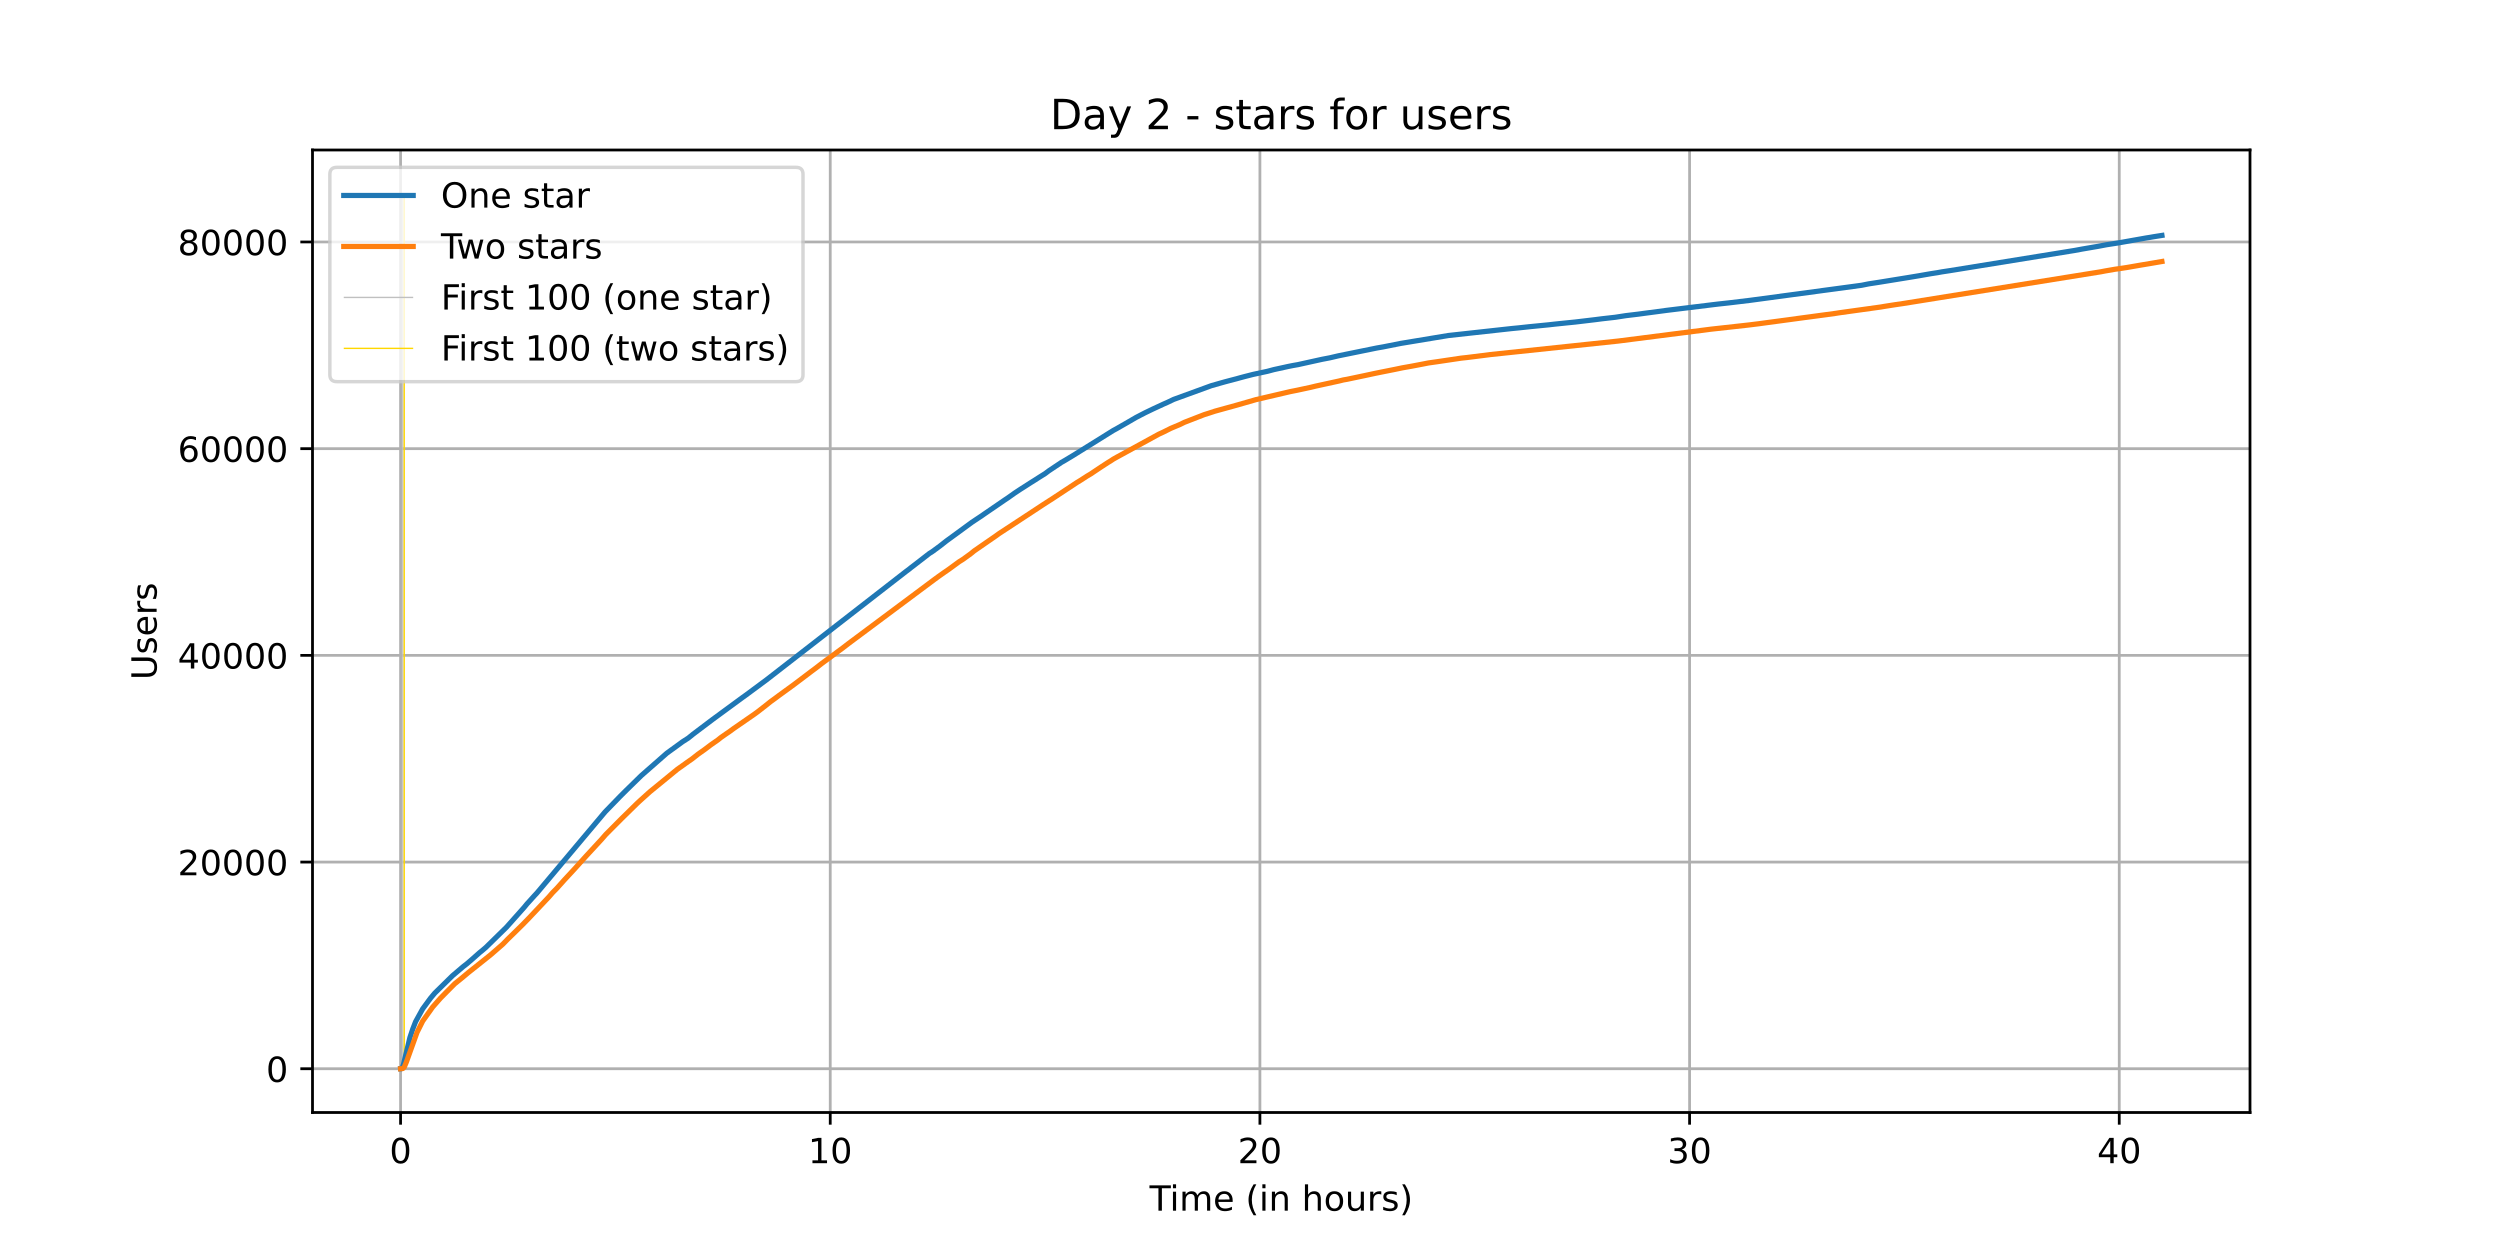
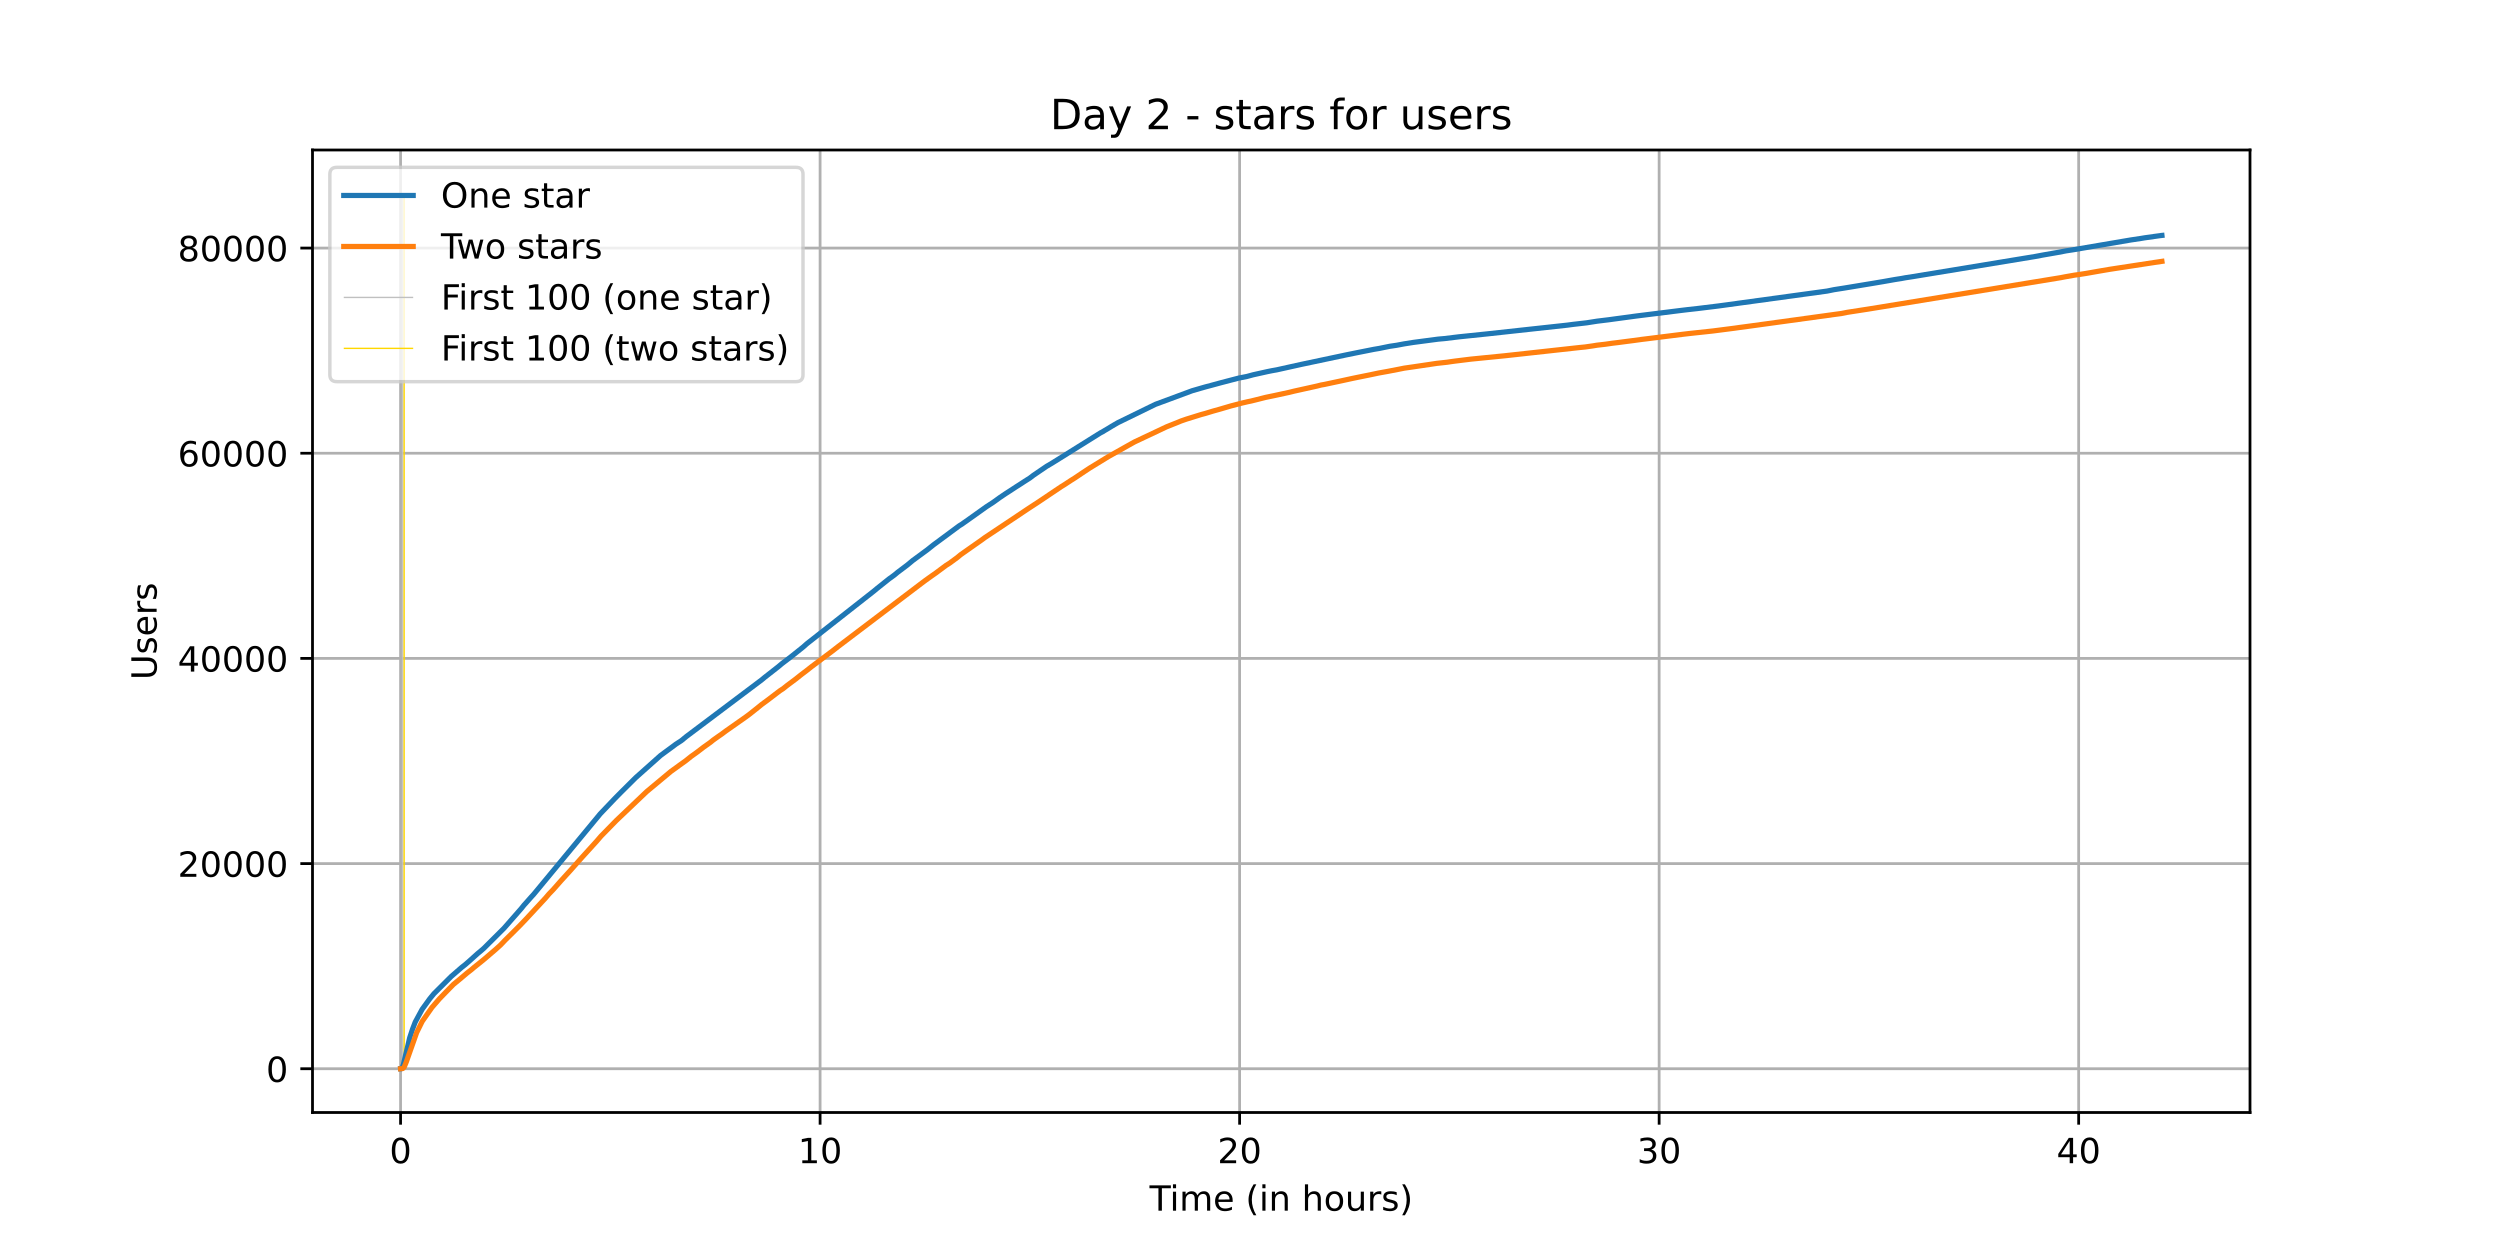
<svg xmlns="http://www.w3.org/2000/svg" xmlns:xlink="http://www.w3.org/1999/xlink" height="360pt" version="1.1" viewBox="0 0 720 360" width="720pt">
  <defs>
    <style type="text/css">*{stroke-linecap:butt;stroke-linejoin:round;}</style>
  </defs>
  <g id="figure_1">
    <g id="patch_1">
      <path d="M 0 360  L 720 360  L 720 0  L 0 0  z " style="fill:#ffffff;" />
    </g>
    <g id="axes_1">
      <g id="patch_2">
        <path d="M 90 320.4  L 648 320.4  L 648 43.2  L 90 43.2  z " style="fill:#ffffff;" />
      </g>
      <g id="matplotlib.axis_1">
        <g id="xtick_1">
          <g id="line2d_1">
-             <path clip-path="url(#p81da4ad971)" d="M 115.364 320.4  L 115.364 43.2  " style="fill:none;stroke:#b0b0b0;stroke-linecap:square;stroke-width:0.8;" />
+             <path clip-path="url(#p51078e835f)" d="M 115.364 320.4  L 115.364 43.2  " style="fill:none;stroke:#b0b0b0;stroke-linecap:square;stroke-width:0.8;" />
          </g>
          <g id="line2d_2">
            <defs>
-               <path d="M 0 0  L 0 3.5  " id="m46b91f521e" style="stroke:#000000;stroke-width:0.8;" />
-             </defs>
-             <g>
-               <use style="stroke:#000000;stroke-width:0.8;" x="115.364" xlink:href="#m46b91f521e" y="320.4" />
+               <path d="M 0 0  L 0 3.5  " id="m91acca3c40" style="stroke:#000000;stroke-width:0.8;" />
+             </defs>
+             <g>
+               <use style="stroke:#000000;stroke-width:0.8;" x="115.364" xlink:href="#m91acca3c40" y="320.4" />
            </g>
          </g>
          <g id="text_1">
            <g transform="translate(112.1824 334.9984)scale(0.1 -0.1)">
              <defs>
                <path d="M 31.781 66.406  Q 24.172 66.406 20.328 58.906  Q 16.5 51.422 16.5 36.375  Q 16.5 21.391 20.328 13.891  Q 24.172 6.391 31.781 6.391  Q 39.453 6.391 43.281 13.891  Q 47.125 21.391 47.125 36.375  Q 47.125 51.422 43.281 58.906  Q 39.453 66.406 31.781 66.406  z M 31.781 74.219  Q 44.047 74.219 50.516 64.516  Q 56.984 54.828 56.984 36.375  Q 56.984 17.969 50.516 8.266  Q 44.047 -1.422 31.781 -1.422  Q 19.531 -1.422 13.062 8.266  Q 6.594 17.969 6.594 36.375  Q 6.594 54.828 13.062 64.516  Q 19.531 74.219 31.781 74.219  z " id="DejaVuSans-48" />
              </defs>
              <use xlink:href="#DejaVuSans-48" />
            </g>
          </g>
        </g>
        <g id="xtick_2">
          <g id="line2d_3">
-             <path clip-path="url(#p81da4ad971)" d="M 239.109 320.4  L 239.109 43.2  " style="fill:none;stroke:#b0b0b0;stroke-linecap:square;stroke-width:0.8;" />
+             <path clip-path="url(#p51078e835f)" d="M 236.186 320.4  L 236.186 43.2  " style="fill:none;stroke:#b0b0b0;stroke-linecap:square;stroke-width:0.8;" />
          </g>
          <g id="line2d_4">
            <g>
-               <use style="stroke:#000000;stroke-width:0.8;" x="239.109" xlink:href="#m46b91f521e" y="320.4" />
+               <use style="stroke:#000000;stroke-width:0.8;" x="236.186" xlink:href="#m91acca3c40" y="320.4" />
            </g>
          </g>
          <g id="text_2">
-             <g transform="translate(232.7463 334.9984)scale(0.1 -0.1)">
+             <g transform="translate(229.8235 334.9984)scale(0.1 -0.1)">
              <defs>
                <path d="M 12.406 8.297  L 28.516 8.297  L 28.516 63.922  L 10.984 60.406  L 10.984 69.391  L 28.422 72.906  L 38.281 72.906  L 38.281 8.297  L 54.391 8.297  L 54.391 0  L 12.406 0  z " id="DejaVuSans-49" />
              </defs>
              <use xlink:href="#DejaVuSans-49" />
              <use x="63.623" xlink:href="#DejaVuSans-48" />
            </g>
          </g>
        </g>
        <g id="xtick_3">
          <g id="line2d_5">
-             <path clip-path="url(#p81da4ad971)" d="M 362.854 320.4  L 362.854 43.2  " style="fill:none;stroke:#b0b0b0;stroke-linecap:square;stroke-width:0.8;" />
+             <path clip-path="url(#p51078e835f)" d="M 357.008 320.4  L 357.008 43.2  " style="fill:none;stroke:#b0b0b0;stroke-linecap:square;stroke-width:0.8;" />
          </g>
          <g id="line2d_6">
            <g>
-               <use style="stroke:#000000;stroke-width:0.8;" x="362.854" xlink:href="#m46b91f521e" y="320.4" />
+               <use style="stroke:#000000;stroke-width:0.8;" x="357.008" xlink:href="#m91acca3c40" y="320.4" />
            </g>
          </g>
          <g id="text_3">
-             <g transform="translate(356.4915 334.9984)scale(0.1 -0.1)">
+             <g transform="translate(350.6459 334.9984)scale(0.1 -0.1)">
              <defs>
                <path d="M 19.188 8.297  L 53.609 8.297  L 53.609 0  L 7.328 0  L 7.328 8.297  Q 12.938 14.109 22.625 23.891  Q 32.328 33.688 34.812 36.531  Q 39.547 41.844 41.422 45.531  Q 43.312 49.219 43.312 52.781  Q 43.312 58.594 39.234 62.25  Q 35.156 65.922 28.609 65.922  Q 23.969 65.922 18.812 64.312  Q 13.672 62.703 7.812 59.422  L 7.812 69.391  Q 13.766 71.781 18.938 73  Q 24.125 74.219 28.422 74.219  Q 39.75 74.219 46.484 68.547  Q 53.219 62.891 53.219 53.422  Q 53.219 48.922 51.531 44.891  Q 49.859 40.875 45.406 35.406  Q 44.188 33.984 37.641 27.219  Q 31.109 20.453 19.188 8.297  z " id="DejaVuSans-50" />
              </defs>
              <use xlink:href="#DejaVuSans-50" />
              <use x="63.623" xlink:href="#DejaVuSans-48" />
            </g>
          </g>
        </g>
        <g id="xtick_4">
          <g id="line2d_7">
-             <path clip-path="url(#p81da4ad971)" d="M 486.599 320.4  L 486.599 43.2  " style="fill:none;stroke:#b0b0b0;stroke-linecap:square;stroke-width:0.8;" />
+             <path clip-path="url(#p51078e835f)" d="M 477.831 320.4  L 477.831 43.2  " style="fill:none;stroke:#b0b0b0;stroke-linecap:square;stroke-width:0.8;" />
          </g>
          <g id="line2d_8">
            <g>
-               <use style="stroke:#000000;stroke-width:0.8;" x="486.599" xlink:href="#m46b91f521e" y="320.4" />
+               <use style="stroke:#000000;stroke-width:0.8;" x="477.831" xlink:href="#m91acca3c40" y="320.4" />
            </g>
          </g>
          <g id="text_4">
-             <g transform="translate(480.2367 334.9984)scale(0.1 -0.1)">
+             <g transform="translate(471.4683 334.9984)scale(0.1 -0.1)">
              <defs>
                <path d="M 40.578 39.312  Q 47.656 37.797 51.625 33  Q 55.609 28.219 55.609 21.188  Q 55.609 10.406 48.188 4.484  Q 40.766 -1.422 27.094 -1.422  Q 22.516 -1.422 17.656 -0.516  Q 12.797 0.391 7.625 2.203  L 7.625 11.719  Q 11.719 9.328 16.594 8.109  Q 21.484 6.891 26.812 6.891  Q 36.078 6.891 40.938 10.547  Q 45.797 14.203 45.797 21.188  Q 45.797 27.641 41.281 31.266  Q 36.766 34.906 28.719 34.906  L 20.219 34.906  L 20.219 43.016  L 29.109 43.016  Q 36.375 43.016 40.234 45.922  Q 44.094 48.828 44.094 54.297  Q 44.094 59.906 40.109 62.906  Q 36.141 65.922 28.719 65.922  Q 24.656 65.922 20.016 65.031  Q 15.375 64.156 9.812 62.312  L 9.812 71.094  Q 15.438 72.656 20.344 73.438  Q 25.25 74.219 29.594 74.219  Q 40.828 74.219 47.359 69.109  Q 53.906 64.016 53.906 55.328  Q 53.906 49.266 50.438 45.094  Q 46.969 40.922 40.578 39.312  z " id="DejaVuSans-51" />
              </defs>
              <use xlink:href="#DejaVuSans-51" />
              <use x="63.623" xlink:href="#DejaVuSans-48" />
            </g>
          </g>
        </g>
        <g id="xtick_5">
          <g id="line2d_9">
-             <path clip-path="url(#p81da4ad971)" d="M 610.344 320.4  L 610.344 43.2  " style="fill:none;stroke:#b0b0b0;stroke-linecap:square;stroke-width:0.8;" />
+             <path clip-path="url(#p51078e835f)" d="M 598.653 320.4  L 598.653 43.2  " style="fill:none;stroke:#b0b0b0;stroke-linecap:square;stroke-width:0.8;" />
          </g>
          <g id="line2d_10">
            <g>
-               <use style="stroke:#000000;stroke-width:0.8;" x="610.344" xlink:href="#m46b91f521e" y="320.4" />
+               <use style="stroke:#000000;stroke-width:0.8;" x="598.653" xlink:href="#m91acca3c40" y="320.4" />
            </g>
          </g>
          <g id="text_5">
-             <g transform="translate(603.9818 334.9984)scale(0.1 -0.1)">
+             <g transform="translate(592.2906 334.9984)scale(0.1 -0.1)">
              <defs>
                <path d="M 37.797 64.312  L 12.891 25.391  L 37.797 25.391  z M 35.203 72.906  L 47.609 72.906  L 47.609 25.391  L 58.016 25.391  L 58.016 17.188  L 47.609 17.188  L 47.609 0  L 37.797 0  L 37.797 17.188  L 4.891 17.188  L 4.891 26.703  z " id="DejaVuSans-52" />
              </defs>
              <use xlink:href="#DejaVuSans-52" />
              <use x="63.623" xlink:href="#DejaVuSans-48" />
            </g>
          </g>
        </g>
        <g id="text_6">
          <g transform="translate(331.0719 348.6766)scale(0.1 -0.1)">
            <defs>
              <path d="M -0.297 72.906  L 61.375 72.906  L 61.375 64.594  L 35.5 64.594  L 35.5 0  L 25.594 0  L 25.594 64.594  L -0.297 64.594  z " id="DejaVuSans-84" />
              <path d="M 9.422 54.688  L 18.406 54.688  L 18.406 0  L 9.422 0  z M 9.422 75.984  L 18.406 75.984  L 18.406 64.594  L 9.422 64.594  z " id="DejaVuSans-105" />
              <path d="M 52 44.188  Q 55.375 50.25 60.062 53.125  Q 64.75 56 71.094 56  Q 79.641 56 84.281 50.016  Q 88.922 44.047 88.922 33.016  L 88.922 0  L 79.891 0  L 79.891 32.719  Q 79.891 40.578 77.094 44.375  Q 74.312 48.188 68.609 48.188  Q 61.625 48.188 57.562 43.547  Q 53.516 38.922 53.516 30.906  L 53.516 0  L 44.484 0  L 44.484 32.719  Q 44.484 40.625 41.703 44.406  Q 38.922 48.188 33.109 48.188  Q 26.219 48.188 22.156 43.531  Q 18.109 38.875 18.109 30.906  L 18.109 0  L 9.078 0  L 9.078 54.688  L 18.109 54.688  L 18.109 46.188  Q 21.188 51.219 25.484 53.609  Q 29.781 56 35.688 56  Q 41.656 56 45.828 52.969  Q 50 49.953 52 44.188  z " id="DejaVuSans-109" />
              <path d="M 56.203 29.594  L 56.203 25.203  L 14.891 25.203  Q 15.484 15.922 20.484 11.062  Q 25.484 6.203 34.422 6.203  Q 39.594 6.203 44.453 7.469  Q 49.312 8.734 54.109 11.281  L 54.109 2.781  Q 49.266 0.734 44.188 -0.344  Q 39.109 -1.422 33.891 -1.422  Q 20.797 -1.422 13.156 6.188  Q 5.516 13.812 5.516 26.812  Q 5.516 40.234 12.766 48.109  Q 20.016 56 32.328 56  Q 43.359 56 49.781 48.891  Q 56.203 41.797 56.203 29.594  z M 47.219 32.234  Q 47.125 39.594 43.094 43.984  Q 39.062 48.391 32.422 48.391  Q 24.906 48.391 20.391 44.141  Q 15.875 39.891 15.188 32.172  z " id="DejaVuSans-101" />
              <path id="DejaVuSans-32" />
              <path d="M 31 75.875  Q 24.469 64.656 21.281 53.656  Q 18.109 42.672 18.109 31.391  Q 18.109 20.125 21.312 9.062  Q 24.516 -2 31 -13.188  L 23.188 -13.188  Q 15.875 -1.703 12.234 9.375  Q 8.594 20.453 8.594 31.391  Q 8.594 42.281 12.203 53.312  Q 15.828 64.359 23.188 75.875  z " id="DejaVuSans-40" />
              <path d="M 54.891 33.016  L 54.891 0  L 45.906 0  L 45.906 32.719  Q 45.906 40.484 42.875 44.328  Q 39.844 48.188 33.797 48.188  Q 26.516 48.188 22.312 43.547  Q 18.109 38.922 18.109 30.906  L 18.109 0  L 9.078 0  L 9.078 54.688  L 18.109 54.688  L 18.109 46.188  Q 21.344 51.125 25.703 53.562  Q 30.078 56 35.797 56  Q 45.219 56 50.047 50.172  Q 54.891 44.344 54.891 33.016  z " id="DejaVuSans-110" />
              <path d="M 54.891 33.016  L 54.891 0  L 45.906 0  L 45.906 32.719  Q 45.906 40.484 42.875 44.328  Q 39.844 48.188 33.797 48.188  Q 26.516 48.188 22.312 43.547  Q 18.109 38.922 18.109 30.906  L 18.109 0  L 9.078 0  L 9.078 75.984  L 18.109 75.984  L 18.109 46.188  Q 21.344 51.125 25.703 53.562  Q 30.078 56 35.797 56  Q 45.219 56 50.047 50.172  Q 54.891 44.344 54.891 33.016  z " id="DejaVuSans-104" />
              <path d="M 30.609 48.391  Q 23.391 48.391 19.188 42.75  Q 14.984 37.109 14.984 27.297  Q 14.984 17.484 19.156 11.844  Q 23.344 6.203 30.609 6.203  Q 37.797 6.203 41.984 11.859  Q 46.188 17.531 46.188 27.297  Q 46.188 37.016 41.984 42.703  Q 37.797 48.391 30.609 48.391  z M 30.609 56  Q 42.328 56 49.016 48.375  Q 55.719 40.766 55.719 27.297  Q 55.719 13.875 49.016 6.219  Q 42.328 -1.422 30.609 -1.422  Q 18.844 -1.422 12.172 6.219  Q 5.516 13.875 5.516 27.297  Q 5.516 40.766 12.172 48.375  Q 18.844 56 30.609 56  z " id="DejaVuSans-111" />
              <path d="M 8.5 21.578  L 8.5 54.688  L 17.484 54.688  L 17.484 21.922  Q 17.484 14.156 20.5 10.266  Q 23.531 6.391 29.594 6.391  Q 36.859 6.391 41.078 11.031  Q 45.312 15.672 45.312 23.688  L 45.312 54.688  L 54.297 54.688  L 54.297 0  L 45.312 0  L 45.312 8.406  Q 42.047 3.422 37.719 1  Q 33.406 -1.422 27.688 -1.422  Q 18.266 -1.422 13.375 4.438  Q 8.5 10.297 8.5 21.578  z M 31.109 56  z " id="DejaVuSans-117" />
              <path d="M 41.109 46.297  Q 39.594 47.172 37.812 47.578  Q 36.031 48 33.891 48  Q 26.266 48 22.188 43.047  Q 18.109 38.094 18.109 28.812  L 18.109 0  L 9.078 0  L 9.078 54.688  L 18.109 54.688  L 18.109 46.188  Q 20.953 51.172 25.484 53.578  Q 30.031 56 36.531 56  Q 37.453 56 38.578 55.875  Q 39.703 55.766 41.062 55.516  z " id="DejaVuSans-114" />
              <path d="M 44.281 53.078  L 44.281 44.578  Q 40.484 46.531 36.375 47.5  Q 32.281 48.484 27.875 48.484  Q 21.188 48.484 17.844 46.438  Q 14.5 44.391 14.5 40.281  Q 14.5 37.156 16.891 35.375  Q 19.281 33.594 26.516 31.984  L 29.594 31.297  Q 39.156 29.25 43.188 25.516  Q 47.219 21.781 47.219 15.094  Q 47.219 7.469 41.188 3.016  Q 35.156 -1.422 24.609 -1.422  Q 20.219 -1.422 15.453 -0.562  Q 10.688 0.297 5.422 2  L 5.422 11.281  Q 10.406 8.688 15.234 7.391  Q 20.062 6.109 24.812 6.109  Q 31.156 6.109 34.562 8.281  Q 37.984 10.453 37.984 14.406  Q 37.984 18.062 35.516 20.016  Q 33.062 21.969 24.703 23.781  L 21.578 24.516  Q 13.234 26.266 9.516 29.906  Q 5.812 33.547 5.812 39.891  Q 5.812 47.609 11.281 51.797  Q 16.75 56 26.812 56  Q 31.781 56 36.172 55.266  Q 40.578 54.547 44.281 53.078  z " id="DejaVuSans-115" />
              <path d="M 8.016 75.875  L 15.828 75.875  Q 23.141 64.359 26.781 53.312  Q 30.422 42.281 30.422 31.391  Q 30.422 20.453 26.781 9.375  Q 23.141 -1.703 15.828 -13.188  L 8.016 -13.188  Q 14.5 -2 17.703 9.062  Q 20.906 20.125 20.906 31.391  Q 20.906 42.672 17.703 53.656  Q 14.5 64.656 8.016 75.875  z " id="DejaVuSans-41" />
            </defs>
            <use xlink:href="#DejaVuSans-84" />
            <use x="57.959" xlink:href="#DejaVuSans-105" />
            <use x="85.742" xlink:href="#DejaVuSans-109" />
            <use x="183.154" xlink:href="#DejaVuSans-101" />
            <use x="244.678" xlink:href="#DejaVuSans-32" />
            <use x="276.465" xlink:href="#DejaVuSans-40" />
            <use x="315.479" xlink:href="#DejaVuSans-105" />
            <use x="343.262" xlink:href="#DejaVuSans-110" />
            <use x="406.641" xlink:href="#DejaVuSans-32" />
            <use x="438.428" xlink:href="#DejaVuSans-104" />
            <use x="501.807" xlink:href="#DejaVuSans-111" />
            <use x="562.988" xlink:href="#DejaVuSans-117" />
            <use x="626.367" xlink:href="#DejaVuSans-114" />
            <use x="667.48" xlink:href="#DejaVuSans-115" />
            <use x="719.58" xlink:href="#DejaVuSans-41" />
          </g>
        </g>
      </g>
      <g id="matplotlib.axis_2">
        <g id="ytick_1">
          <g id="line2d_11">
-             <path clip-path="url(#p81da4ad971)" d="M 90 307.8  L 648 307.8  " style="fill:none;stroke:#b0b0b0;stroke-linecap:square;stroke-width:0.8;" />
+             <path clip-path="url(#p51078e835f)" d="M 90 307.8  L 648 307.8  " style="fill:none;stroke:#b0b0b0;stroke-linecap:square;stroke-width:0.8;" />
          </g>
          <g id="line2d_12">
            <defs>
-               <path d="M 0 0  L -3.5 0  " id="me2e66c093a" style="stroke:#000000;stroke-width:0.8;" />
-             </defs>
-             <g>
-               <use style="stroke:#000000;stroke-width:0.8;" x="90" xlink:href="#me2e66c093a" y="307.8" />
+               <path d="M 0 0  L -3.5 0  " id="m6fa725b539" style="stroke:#000000;stroke-width:0.8;" />
+             </defs>
+             <g>
+               <use style="stroke:#000000;stroke-width:0.8;" x="90" xlink:href="#m6fa725b539" y="307.8" />
            </g>
          </g>
          <g id="text_7">
            <g transform="translate(76.6375 311.5992)scale(0.1 -0.1)">
              <use xlink:href="#DejaVuSans-48" />
            </g>
          </g>
        </g>
        <g id="ytick_2">
          <g id="line2d_13">
-             <path clip-path="url(#p81da4ad971)" d="M 90 248.272  L 648 248.272  " style="fill:none;stroke:#b0b0b0;stroke-linecap:square;stroke-width:0.8;" />
+             <path clip-path="url(#p51078e835f)" d="M 90 248.711  L 648 248.711  " style="fill:none;stroke:#b0b0b0;stroke-linecap:square;stroke-width:0.8;" />
          </g>
          <g id="line2d_14">
            <g>
-               <use style="stroke:#000000;stroke-width:0.8;" x="90" xlink:href="#me2e66c093a" y="248.272" />
+               <use style="stroke:#000000;stroke-width:0.8;" x="90" xlink:href="#m6fa725b539" y="248.711" />
            </g>
          </g>
          <g id="text_8">
-             <g transform="translate(51.1875 252.071)scale(0.1 -0.1)">
+             <g transform="translate(51.1875 252.5107)scale(0.1 -0.1)">
              <use xlink:href="#DejaVuSans-50" />
              <use x="63.623" xlink:href="#DejaVuSans-48" />
              <use x="127.246" xlink:href="#DejaVuSans-48" />
              <use x="190.869" xlink:href="#DejaVuSans-48" />
              <use x="254.492" xlink:href="#DejaVuSans-48" />
            </g>
          </g>
        </g>
        <g id="ytick_3">
          <g id="line2d_15">
-             <path clip-path="url(#p81da4ad971)" d="M 90 188.744  L 648 188.744  " style="fill:none;stroke:#b0b0b0;stroke-linecap:square;stroke-width:0.8;" />
+             <path clip-path="url(#p51078e835f)" d="M 90 189.623  L 648 189.623  " style="fill:none;stroke:#b0b0b0;stroke-linecap:square;stroke-width:0.8;" />
          </g>
          <g id="line2d_16">
            <g>
-               <use style="stroke:#000000;stroke-width:0.8;" x="90" xlink:href="#me2e66c093a" y="188.744" />
+               <use style="stroke:#000000;stroke-width:0.8;" x="90" xlink:href="#m6fa725b539" y="189.623" />
            </g>
          </g>
          <g id="text_9">
-             <g transform="translate(51.1875 192.5427)scale(0.1 -0.1)">
+             <g transform="translate(51.1875 193.4221)scale(0.1 -0.1)">
              <use xlink:href="#DejaVuSans-52" />
              <use x="63.623" xlink:href="#DejaVuSans-48" />
              <use x="127.246" xlink:href="#DejaVuSans-48" />
              <use x="190.869" xlink:href="#DejaVuSans-48" />
              <use x="254.492" xlink:href="#DejaVuSans-48" />
            </g>
          </g>
        </g>
        <g id="ytick_4">
          <g id="line2d_17">
-             <path clip-path="url(#p81da4ad971)" d="M 90 129.215  L 648 129.215  " style="fill:none;stroke:#b0b0b0;stroke-linecap:square;stroke-width:0.8;" />
+             <path clip-path="url(#p51078e835f)" d="M 90 130.534  L 648 130.534  " style="fill:none;stroke:#b0b0b0;stroke-linecap:square;stroke-width:0.8;" />
          </g>
          <g id="line2d_18">
            <g>
-               <use style="stroke:#000000;stroke-width:0.8;" x="90" xlink:href="#me2e66c093a" y="129.215" />
+               <use style="stroke:#000000;stroke-width:0.8;" x="90" xlink:href="#m6fa725b539" y="130.534" />
            </g>
          </g>
          <g id="text_10">
-             <g transform="translate(51.1875 133.0145)scale(0.1 -0.1)">
+             <g transform="translate(51.1875 134.3335)scale(0.1 -0.1)">
              <defs>
                <path d="M 33.016 40.375  Q 26.375 40.375 22.484 35.828  Q 18.609 31.297 18.609 23.391  Q 18.609 15.531 22.484 10.953  Q 26.375 6.391 33.016 6.391  Q 39.656 6.391 43.531 10.953  Q 47.406 15.531 47.406 23.391  Q 47.406 31.297 43.531 35.828  Q 39.656 40.375 33.016 40.375  z M 52.594 71.297  L 52.594 62.312  Q 48.875 64.062 45.094 64.984  Q 41.312 65.922 37.594 65.922  Q 27.828 65.922 22.672 59.328  Q 17.531 52.734 16.797 39.406  Q 19.672 43.656 24.016 45.922  Q 28.375 48.188 33.594 48.188  Q 44.578 48.188 50.953 41.516  Q 57.328 34.859 57.328 23.391  Q 57.328 12.156 50.688 5.359  Q 44.047 -1.422 33.016 -1.422  Q 20.359 -1.422 13.672 8.266  Q 6.984 17.969 6.984 36.375  Q 6.984 53.656 15.188 63.938  Q 23.391 74.219 37.203 74.219  Q 40.922 74.219 44.703 73.484  Q 48.484 72.75 52.594 71.297  z " id="DejaVuSans-54" />
              </defs>
              <use xlink:href="#DejaVuSans-54" />
              <use x="63.623" xlink:href="#DejaVuSans-48" />
              <use x="127.246" xlink:href="#DejaVuSans-48" />
              <use x="190.869" xlink:href="#DejaVuSans-48" />
              <use x="254.492" xlink:href="#DejaVuSans-48" />
            </g>
          </g>
        </g>
        <g id="ytick_5">
          <g id="line2d_19">
-             <path clip-path="url(#p81da4ad971)" d="M 90 69.687  L 648 69.687  " style="fill:none;stroke:#b0b0b0;stroke-linecap:square;stroke-width:0.8;" />
+             <path clip-path="url(#p51078e835f)" d="M 90 71.446  L 648 71.446  " style="fill:none;stroke:#b0b0b0;stroke-linecap:square;stroke-width:0.8;" />
          </g>
          <g id="line2d_20">
            <g>
-               <use style="stroke:#000000;stroke-width:0.8;" x="90" xlink:href="#me2e66c093a" y="69.687" />
+               <use style="stroke:#000000;stroke-width:0.8;" x="90" xlink:href="#m6fa725b539" y="71.446" />
            </g>
          </g>
          <g id="text_11">
-             <g transform="translate(51.1875 73.48626)scale(0.1 -0.1)">
+             <g transform="translate(51.1875 75.24498)scale(0.1 -0.1)">
              <defs>
                <path d="M 31.781 34.625  Q 24.75 34.625 20.719 30.859  Q 16.703 27.094 16.703 20.516  Q 16.703 13.922 20.719 10.156  Q 24.75 6.391 31.781 6.391  Q 38.812 6.391 42.859 10.172  Q 46.922 13.969 46.922 20.516  Q 46.922 27.094 42.891 30.859  Q 38.875 34.625 31.781 34.625  z M 21.922 38.812  Q 15.578 40.375 12.031 44.719  Q 8.5 49.078 8.5 55.328  Q 8.5 64.062 14.719 69.141  Q 20.953 74.219 31.781 74.219  Q 42.672 74.219 48.875 69.141  Q 55.078 64.062 55.078 55.328  Q 55.078 49.078 51.531 44.719  Q 48 40.375 41.703 38.812  Q 48.828 37.156 52.797 32.312  Q 56.781 27.484 56.781 20.516  Q 56.781 9.906 50.312 4.234  Q 43.844 -1.422 31.781 -1.422  Q 19.734 -1.422 13.25 4.234  Q 6.781 9.906 6.781 20.516  Q 6.781 27.484 10.781 32.312  Q 14.797 37.156 21.922 38.812  z M 18.312 54.391  Q 18.312 48.734 21.844 45.562  Q 25.391 42.391 31.781 42.391  Q 38.141 42.391 41.719 45.562  Q 45.312 48.734 45.312 54.391  Q 45.312 60.062 41.719 63.234  Q 38.141 66.406 31.781 66.406  Q 25.391 66.406 21.844 63.234  Q 18.312 60.062 18.312 54.391  z " id="DejaVuSans-56" />
              </defs>
              <use xlink:href="#DejaVuSans-56" />
              <use x="63.623" xlink:href="#DejaVuSans-48" />
              <use x="127.246" xlink:href="#DejaVuSans-48" />
              <use x="190.869" xlink:href="#DejaVuSans-48" />
              <use x="254.492" xlink:href="#DejaVuSans-48" />
            </g>
          </g>
        </g>
        <g id="text_12">
          <g transform="translate(45.10781 195.8008)rotate(-90)scale(0.1 -0.1)">
            <defs>
              <path d="M 8.688 72.906  L 18.609 72.906  L 18.609 28.609  Q 18.609 16.891 22.844 11.734  Q 27.094 6.594 36.625 6.594  Q 46.094 6.594 50.344 11.734  Q 54.594 16.891 54.594 28.609  L 54.594 72.906  L 64.5 72.906  L 64.5 27.391  Q 64.5 13.141 57.438 5.859  Q 50.391 -1.422 36.625 -1.422  Q 22.797 -1.422 15.734 5.859  Q 8.688 13.141 8.688 27.391  z " id="DejaVuSans-85" />
            </defs>
            <use xlink:href="#DejaVuSans-85" />
            <use x="73.193" xlink:href="#DejaVuSans-115" />
            <use x="125.293" xlink:href="#DejaVuSans-101" />
            <use x="186.816" xlink:href="#DejaVuSans-114" />
            <use x="227.93" xlink:href="#DejaVuSans-115" />
          </g>
        </g>
      </g>
      <g id="LineCollection_1">
-         <path clip-path="url(#p81da4ad971)" d="M 116.01 307.8  L 116.01 55.8  " style="fill:none;stroke:#c0c0c0;stroke-width:0.4;" />
+         <path clip-path="url(#p51078e835f)" d="M 115.995 307.8  L 115.995 55.8  " style="fill:none;stroke:#c0c0c0;stroke-width:0.4;" />
      </g>
      <g id="LineCollection_2">
-         <path clip-path="url(#p81da4ad971)" d="M 116.419 307.8  L 116.419 55.8  " style="fill:none;stroke:#ffd700;stroke-width:0.4;" />
+         <path clip-path="url(#p51078e835f)" d="M 116.394 307.8  L 116.394 55.8  " style="fill:none;stroke:#ffd700;stroke-width:0.4;" />
      </g>
      <g id="line2d_21">
-         <path clip-path="url(#p81da4ad971)" d="M 115.364 307.8  L 115.601 307.794  L 115.807 307.639  L 116.216 306.502  L 118.055 298.808  L 118.873 296.362  L 119.691 294.251  L 121.737 290.54  L 123.985 287.486  L 125.212 286.019  L 130.326 281.003  L 133.393 278.393  L 134.414 277.607  L 135.847 276.375  L 138.095 274.384  L 138.91 273.729  L 139.934 272.851  L 145.86 267.047  L 150.971 261.308  L 151.789 260.302  L 152.198 259.865  L 153.831 258.049  L 154.649 257.168  L 174.273 233.821  L 176.724 231.297  L 178.566 229.395  L 180.405 227.559  L 184.699 223.362  L 192.055 216.909  L 195.939 214.097  L 196.551 213.641  L 198.187 212.596  L 199.617 211.442  L 205.137 207.275  L 205.955 206.673  L 213.72 200.971  L 214.745 200.238  L 220.671 195.851  L 260.94 164.578  L 261.758 163.977  L 262.369 163.477  L 262.985 163.015  L 267.684 159.378  L 268.502 158.869  L 269.32 158.268  L 270.75 157.217  L 272.589 155.771  L 273.204 155.324  L 279.948 150.392  L 282.811 148.491  L 283.423 148.059  L 289.353 143.996  L 290.171 143.454  L 292.216 142.008  L 293.852 140.924  L 295.079 140.148  L 296.918 138.963  L 297.943 138.326  L 299.373 137.409  L 301.009 136.385  L 302.03 135.615  L 305.711 133.156  L 306.736 132.576  L 308.984 131.221  L 320.636 123.968  L 321.454 123.53  L 323.091 122.59  L 324.111 122.009  L 327.181 120.229  L 328.202 119.697  L 329.838 118.854  L 332.09 117.768  L 335.156 116.351  L 336.18 115.902  L 338.019 115.027  L 348.857 111.077  L 351.514 110.321  L 352.741 109.976  L 354.175 109.595  L 356.22 109.062  L 357.038 108.83  L 358.468 108.446  L 360.922 107.821  L 365.013 106.94  L 366.852 106.449  L 370.124 105.734  L 370.942 105.553  L 372.372 105.267  L 373.805 105.017  L 380.759 103.481  L 383.007 103.05  L 385.462 102.475  L 387.912 101.978  L 396.499 100.228  L 398.338 99.907  L 403.446 98.895  L 417.14 96.627  L 435.334 94.626  L 437.386 94.427  L 440.456 94.094  L 445.98 93.549  L 447.822 93.341  L 451.297 92.983  L 453.752 92.736  L 459.478 92.052  L 461.321 91.814  L 465.212 91.373  L 468.278 90.9  L 471.753 90.483  L 473.592 90.233  L 479.927 89.391  L 493.419 87.736  L 494.849 87.566  L 497.915 87.23  L 504.047 86.492  L 536.145 82.161  L 538.187 81.753  L 541.05 81.313  L 547.795 80.218  L 549.637 79.92  L 552.703 79.411  L 553.93 79.197  L 556.178 78.807  L 558.017 78.524  L 559.244 78.298  L 561.492 77.956  L 597.478 72.134  L 599.73 71.717  L 604.229 70.946  L 606.684 70.482  L 608.323 70.229  L 610.162 69.943  L 618.137 68.526  L 619.158 68.368  L 620.182 68.187  L 622.227 67.865  L 622.636 67.8  L 622.636 67.8  " style="fill:none;stroke:#1f77b4;stroke-linecap:square;stroke-width:1.5;" />
+         <path clip-path="url(#p51078e835f)" d="M 115.364 307.8  L 115.595 307.794  L 115.797 307.64  L 116.196 306.512  L 117.992 298.875  L 118.79 296.446  L 119.589 294.351  L 121.586 290.667  L 123.781 287.636  L 124.979 286.179  L 129.973 281.201  L 132.967 278.61  L 133.964 277.83  L 135.363 276.607  L 137.558 274.631  L 138.353 273.981  L 139.354 273.109  L 145.14 267.348  L 150.13 261.652  L 150.929 260.653  L 151.328 260.219  L 152.923 258.417  L 153.721 257.542  L 172.882 234.368  L 175.275 231.862  L 177.074 229.974  L 178.869 228.152  L 183.061 223.986  L 190.243 217.581  L 194.036 214.789  L 194.633 214.337  L 196.231 213.3  L 197.627 212.153  L 219.382 195.783  L 220.18 195.118  L 224.171 191.995  L 225.171 191.15  L 227.765 189.174  L 229.759 187.584  L 231.356 186.305  L 232.353 185.413  L 251.715 170.206  L 252.514 169.536  L 256.105 166.673  L 256.904 166.106  L 257.699 165.512  L 258.498 164.841  L 261.294 162.738  L 262.888 161.411  L 267.08 158.33  L 268.875 156.894  L 269.476 156.451  L 276.262 151.425  L 277.058 150.938  L 277.658 150.506  L 278.256 150.093  L 284.045 145.965  L 286.042 144.668  L 288.039 143.232  L 289.636 142.157  L 290.835 141.386  L 292.63 140.21  L 293.63 139.578  L 295.027 138.668  L 296.624 137.652  L 297.621 136.886  L 301.417 134.304  L 303.011 133.365  L 316.986 124.637  L 317.385 124.442  L 318.184 123.958  L 319.382 123.255  L 320.181 122.758  L 321.977 121.715  L 332.76 116.451  L 343.342 112.53  L 345.936 111.78  L 347.135 111.437  L 348.732 111.014  L 351.729 110.199  L 356.72 108.899  L 359.116 108.423  L 360.912 107.936  L 364.107 107.227  L 364.905 107.047  L 366.302 106.763  L 367.701 106.515  L 374.689 104.961  L 387.862 102.175  L 390.654 101.608  L 395.645 100.615  L 397.242 100.346  L 400.236 99.734  L 402.23 99.439  L 404.424 99.028  L 407.019 98.618  L 414.204 97.669  L 416 97.51  L 420.192 97.002  L 428.176 96.174  L 451.351 93.645  L 453.149 93.409  L 456.949 92.972  L 459.942 92.502  L 463.335 92.088  L 465.131 91.84  L 471.316 91.004  L 484.489 89.361  L 485.886 89.193  L 488.879 88.859  L 494.867 88.126  L 526.207 83.828  L 528.2 83.423  L 530.996 82.986  L 537.581 81.899  L 539.38 81.603  L 542.373 81.098  L 543.572 80.885  L 545.766 80.498  L 547.562 80.217  L 548.76 79.993  L 550.955 79.653  L 586.091 73.874  L 588.289 73.461  L 592.682 72.695  L 595.079 72.235  L 596.878 71.963  L 613.649 69.112  L 616.642 68.663  L 617.642 68.494  L 622.234 67.844  L 622.636 67.8  L 622.636 67.8  " style="fill:none;stroke:#1f77b4;stroke-linecap:square;stroke-width:1.5;" />
      </g>
      <g id="line2d_22">
-         <path clip-path="url(#p81da4ad971)" d="M 115.364 307.8  L 116.01 307.732  L 116.419 307.354  L 117.034 305.874  L 120.1 297.341  L 121.737 294.07  L 124.6 290.037  L 126.848 287.477  L 128.687 285.608  L 130.938 283.346  L 132.777 281.861  L 134.004 280.84  L 134.823 280.152  L 141.364 274.931  L 142.794 273.69  L 144.839 271.907  L 146.269 270.434  L 148.517 268.249  L 149.335 267.443  L 150.562 266.234  L 152.401 264.341  L 158.124 258.267  L 159.145 257.085  L 160.373 255.832  L 162.621 253.323  L 165.484 250.233  L 168.753 246.602  L 173.249 241.73  L 174.476 240.322  L 178.972 235.801  L 183.472 231.39  L 184.29 230.628  L 187.15 228.047  L 187.968 227.38  L 195.121 221.523  L 196.551 220.517  L 197.575 219.776  L 199.414 218.487  L 201.05 217.198  L 202.889 215.9  L 204.728 214.513  L 206.774 213.085  L 207.588 212.427  L 209.022 211.424  L 210.042 210.733  L 211.27 209.831  L 217.196 205.733  L 218.22 204.989  L 220.671 203.078  L 221.898 202.093  L 223.125 201.206  L 224.352 200.289  L 228.03 197.616  L 228.642 197.167  L 233.142 193.768  L 233.753 193.3  L 234.981 192.39  L 236.617 191.119  L 242.746 186.592  L 244.382 185.333  L 269.114 166.888  L 270.138 166.135  L 271.977 164.837  L 273.204 163.992  L 276.27 161.75  L 277.291 161.119  L 278.927 159.938  L 279.539 159.497  L 280.563 158.661  L 283.832 156.396  L 286.696 154.423  L 287.717 153.684  L 293.852 149.66  L 299.373 146.032  L 300.394 145.359  L 302.236 144.172  L 303.054 143.654  L 310.211 138.924  L 311.232 138.308  L 313.074 137.115  L 314.095 136.513  L 315.528 135.552  L 317.161 134.463  L 319.004 133.263  L 320.024 132.635  L 320.636 132.227  L 321.661 131.65  L 333.726 125.048  L 334.953 124.486  L 337.201 123.361  L 339.858 122.242  L 341.085 121.637  L 346.812 119.414  L 348.242 118.967  L 349.878 118.426  L 356.22 116.673  L 361.74 115.086  L 369.512 113.271  L 371.557 112.791  L 373.599 112.384  L 377.487 111.547  L 378.917 111.199  L 385.664 109.726  L 386.891 109.419  L 387.912 109.244  L 393.227 108.127  L 395.884 107.556  L 397.723 107.181  L 401.813 106.365  L 403.855 105.94  L 406.512 105.469  L 409.784 104.847  L 411.417 104.526  L 413.871 104.178  L 420.822 103.145  L 422.458 102.969  L 426.954 102.404  L 429.202 102.115  L 466.03 98.225  L 492.804 94.799  L 503.638 93.597  L 506.502 93.242  L 508.134 93.019  L 528.783 90.23  L 529.803 90.067  L 541.662 88.418  L 542.687 88.242  L 545.753 87.76  L 548.204 87.4  L 605.047 78.274  L 606.275 78.036  L 609.141 77.539  L 610.365 77.372  L 612.616 77.027  L 616.501 76.351  L 619.567 75.839  L 622.636 75.312  L 622.636 75.312  " style="fill:none;stroke:#ff7f0e;stroke-linecap:square;stroke-width:1.5;" />
+         <path clip-path="url(#p51078e835f)" d="M 115.364 307.8  L 115.995 307.732  L 116.394 307.357  L 116.995 305.888  L 119.988 297.418  L 121.586 294.171  L 124.382 290.168  L 126.577 287.627  L 128.372 285.772  L 130.57 283.526  L 132.366 282.052  L 133.564 281.039  L 134.564 280.197  L 135.759 279.269  L 136.558 278.584  L 137.159 278.102  L 138.555 276.988  L 139.552 276.17  L 142.347 273.777  L 142.747 273.434  L 144.143 272.173  L 145.539 270.71  L 147.734 268.542  L 148.533 267.741  L 149.731 266.541  L 151.526 264.662  L 157.114 258.632  L 158.111 257.46  L 159.309 256.216  L 161.504 253.725  L 164.3 250.658  L 167.492 247.054  L 171.882 242.218  L 173.08 240.82  L 177.47 236.332  L 186.253 227.974  L 193.237 222.16  L 194.633 221.161  L 195.633 220.426  L 197.429 219.146  L 199.026 217.867  L 200.822 216.579  L 202.618 215.202  L 204.614 213.784  L 205.41 213.131  L 206.809 212.136  L 207.806 211.45  L 209.004 210.555  L 214.79 206.487  L 215.791 205.748  L 218.183 203.851  L 219.382 202.873  L 220.979 201.704  L 224.57 198.965  L 225.57 198.312  L 226.567 197.508  L 229.162 195.567  L 230.36 194.61  L 230.957 194.146  L 232.155 193.242  L 233.753 191.981  L 239.737 187.487  L 241.334 186.237  L 265.482 167.929  L 266.482 167.181  L 268.278 165.893  L 269.476 165.054  L 272.47 162.829  L 273.466 162.203  L 275.064 161.03  L 275.661 160.593  L 276.662 159.762  L 279.853 157.514  L 282.649 155.555  L 283.646 154.823  L 289.636 150.828  L 295.027 147.227  L 296.023 146.559  L 297.822 145.38  L 298.621 144.866  L 305.609 140.172  L 306.605 139.56  L 308.404 138.375  L 309.602 137.625  L 311.596 136.281  L 313.794 134.827  L 318.184 132.136  L 319.181 131.521  L 324.974 128.262  L 326.769 127.264  L 335.955 122.93  L 339.348 121.574  L 340.147 121.24  L 341.744 120.69  L 345.936 119.39  L 347.135 119.068  L 349.333 118.398  L 351.33 117.842  L 354.521 116.906  L 357.717 116.072  L 358.317 115.936  L 359.314 115.7  L 360.311 115.496  L 361.71 115.151  L 364.506 114.445  L 367.1 113.907  L 371.296 112.997  L 372.692 112.651  L 379.28 111.189  L 380.478 110.884  L 381.475 110.71  L 386.664 109.602  L 389.258 109.035  L 391.053 108.663  L 395.047 107.853  L 397.041 107.431  L 399.635 106.964  L 402.83 106.346  L 404.424 106.027  L 406.821 105.682  L 413.805 104.648  L 416.799 104.317  L 417.799 104.166  L 418.994 104.001  L 423.585 103.433  L 433.375 102.458  L 435.372 102.24  L 454.948 100.086  L 456.549 99.926  L 458.744 99.613  L 459.942 99.415  L 462.335 99.141  L 464.332 98.851  L 466.128 98.635  L 468.323 98.346  L 470.32 98.089  L 472.914 97.734  L 473.713 97.64  L 484.489 96.293  L 486.285 96.08  L 487.883 95.905  L 493.269 95.326  L 495.464 95.043  L 499.656 94.505  L 500.854 94.331  L 503.25 94.012  L 530.399 90.271  L 531.993 89.955  L 532.993 89.799  L 536.983 89.181  L 537.98 89.028  L 593.481 79.969  L 594.679 79.733  L 597.478 79.24  L 598.673 79.074  L 600.872 78.731  L 604.664 78.061  L 607.658 77.553  L 620.438 75.597  L 622.636 75.269  L 622.636 75.269  " style="fill:none;stroke:#ff7f0e;stroke-linecap:square;stroke-width:1.5;" />
      </g>
      <g id="patch_3">
        <path d="M 90 320.4  L 90 43.2  " style="fill:none;stroke:#000000;stroke-linecap:square;stroke-linejoin:miter;stroke-width:0.8;" />
      </g>
      <g id="patch_4">
        <path d="M 648 320.4  L 648 43.2  " style="fill:none;stroke:#000000;stroke-linecap:square;stroke-linejoin:miter;stroke-width:0.8;" />
      </g>
      <g id="patch_5">
        <path d="M 90 320.4  L 648 320.4  " style="fill:none;stroke:#000000;stroke-linecap:square;stroke-linejoin:miter;stroke-width:0.8;" />
      </g>
      <g id="patch_6">
        <path d="M 90 43.2  L 648 43.2  " style="fill:none;stroke:#000000;stroke-linecap:square;stroke-linejoin:miter;stroke-width:0.8;" />
      </g>
      <g id="text_13">
        <g transform="translate(302.4262 37.2)scale(0.12 -0.12)">
          <defs>
            <path d="M 19.672 64.797  L 19.672 8.109  L 31.594 8.109  Q 46.688 8.109 53.688 14.938  Q 60.688 21.781 60.688 36.531  Q 60.688 51.172 53.688 57.984  Q 46.688 64.797 31.594 64.797  z M 9.812 72.906  L 30.078 72.906  Q 51.266 72.906 61.172 64.094  Q 71.094 55.281 71.094 36.531  Q 71.094 17.672 61.125 8.828  Q 51.172 0 30.078 0  L 9.812 0  z " id="DejaVuSans-68" />
            <path d="M 34.281 27.484  Q 23.391 27.484 19.188 25  Q 14.984 22.516 14.984 16.5  Q 14.984 11.719 18.141 8.906  Q 21.297 6.109 26.703 6.109  Q 34.188 6.109 38.703 11.406  Q 43.219 16.703 43.219 25.484  L 43.219 27.484  z M 52.203 31.203  L 52.203 0  L 43.219 0  L 43.219 8.297  Q 40.141 3.328 35.547 0.953  Q 30.953 -1.422 24.312 -1.422  Q 15.922 -1.422 10.953 3.297  Q 6 8.016 6 15.922  Q 6 25.141 12.172 29.828  Q 18.359 34.516 30.609 34.516  L 43.219 34.516  L 43.219 35.406  Q 43.219 41.609 39.141 45  Q 35.062 48.391 27.688 48.391  Q 23 48.391 18.547 47.266  Q 14.109 46.141 10.016 43.891  L 10.016 52.203  Q 14.938 54.109 19.578 55.047  Q 24.219 56 28.609 56  Q 40.484 56 46.344 49.844  Q 52.203 43.703 52.203 31.203  z " id="DejaVuSans-97" />
            <path d="M 32.172 -5.078  Q 28.375 -14.844 24.75 -17.812  Q 21.141 -20.797 15.094 -20.797  L 7.906 -20.797  L 7.906 -13.281  L 13.188 -13.281  Q 16.891 -13.281 18.938 -11.516  Q 21 -9.766 23.484 -3.219  L 25.094 0.875  L 2.984 54.688  L 12.5 54.688  L 29.594 11.922  L 46.688 54.688  L 56.203 54.688  z " id="DejaVuSans-121" />
            <path d="M 4.891 31.391  L 31.203 31.391  L 31.203 23.391  L 4.891 23.391  z " id="DejaVuSans-45" />
            <path d="M 18.312 70.219  L 18.312 54.688  L 36.812 54.688  L 36.812 47.703  L 18.312 47.703  L 18.312 18.016  Q 18.312 11.328 20.141 9.422  Q 21.969 7.516 27.594 7.516  L 36.812 7.516  L 36.812 0  L 27.594 0  Q 17.188 0 13.234 3.875  Q 9.281 7.766 9.281 18.016  L 9.281 47.703  L 2.688 47.703  L 2.688 54.688  L 9.281 54.688  L 9.281 70.219  z " id="DejaVuSans-116" />
            <path d="M 37.109 75.984  L 37.109 68.5  L 28.516 68.5  Q 23.688 68.5 21.797 66.547  Q 19.922 64.594 19.922 59.516  L 19.922 54.688  L 34.719 54.688  L 34.719 47.703  L 19.922 47.703  L 19.922 0  L 10.891 0  L 10.891 47.703  L 2.297 47.703  L 2.297 54.688  L 10.891 54.688  L 10.891 58.5  Q 10.891 67.625 15.141 71.797  Q 19.391 75.984 28.609 75.984  z " id="DejaVuSans-102" />
          </defs>
          <use xlink:href="#DejaVuSans-68" />
          <use x="77.002" xlink:href="#DejaVuSans-97" />
          <use x="138.281" xlink:href="#DejaVuSans-121" />
          <use x="197.461" xlink:href="#DejaVuSans-32" />
          <use x="229.248" xlink:href="#DejaVuSans-50" />
          <use x="292.871" xlink:href="#DejaVuSans-32" />
          <use x="324.658" xlink:href="#DejaVuSans-45" />
          <use x="360.742" xlink:href="#DejaVuSans-32" />
          <use x="392.529" xlink:href="#DejaVuSans-115" />
          <use x="444.629" xlink:href="#DejaVuSans-116" />
          <use x="483.838" xlink:href="#DejaVuSans-97" />
          <use x="545.117" xlink:href="#DejaVuSans-114" />
          <use x="586.23" xlink:href="#DejaVuSans-115" />
          <use x="638.33" xlink:href="#DejaVuSans-32" />
          <use x="670.117" xlink:href="#DejaVuSans-102" />
          <use x="705.322" xlink:href="#DejaVuSans-111" />
          <use x="766.504" xlink:href="#DejaVuSans-114" />
          <use x="807.617" xlink:href="#DejaVuSans-32" />
          <use x="839.404" xlink:href="#DejaVuSans-117" />
          <use x="902.783" xlink:href="#DejaVuSans-115" />
          <use x="954.883" xlink:href="#DejaVuSans-101" />
          <use x="1016.406" xlink:href="#DejaVuSans-114" />
          <use x="1057.52" xlink:href="#DejaVuSans-115" />
        </g>
      </g>
      <g id="legend_1">
        <g id="patch_7">
          <path d="M 97 109.912  L 229.266 109.912  Q 231.266 109.912 231.266 107.912  L 231.266 50.2  Q 231.266 48.2 229.266 48.2  L 97 48.2  Q 95 48.2 95 50.2  L 95 107.912  Q 95 109.912 97 109.912  z " style="fill:#ffffff;opacity:0.8;stroke:#cccccc;stroke-linejoin:miter;" />
        </g>
        <g id="line2d_23">
          <path d="M 99 56.298  L 119 56.298  " style="fill:none;stroke:#1f77b4;stroke-linecap:square;stroke-width:1.5;" />
        </g>
        <g id="line2d_24" />
        <g id="text_14">
          <g transform="translate(127 59.79844)scale(0.1 -0.1)">
            <defs>
              <path d="M 39.406 66.219  Q 28.656 66.219 22.328 58.203  Q 16.016 50.203 16.016 36.375  Q 16.016 22.609 22.328 14.594  Q 28.656 6.594 39.406 6.594  Q 50.141 6.594 56.422 14.594  Q 62.703 22.609 62.703 36.375  Q 62.703 50.203 56.422 58.203  Q 50.141 66.219 39.406 66.219  z M 39.406 74.219  Q 54.734 74.219 63.906 63.938  Q 73.094 53.656 73.094 36.375  Q 73.094 19.141 63.906 8.859  Q 54.734 -1.422 39.406 -1.422  Q 24.031 -1.422 14.812 8.828  Q 5.609 19.094 5.609 36.375  Q 5.609 53.656 14.812 63.938  Q 24.031 74.219 39.406 74.219  z " id="DejaVuSans-79" />
            </defs>
            <use xlink:href="#DejaVuSans-79" />
            <use x="78.711" xlink:href="#DejaVuSans-110" />
            <use x="142.09" xlink:href="#DejaVuSans-101" />
            <use x="203.613" xlink:href="#DejaVuSans-32" />
            <use x="235.4" xlink:href="#DejaVuSans-115" />
            <use x="287.5" xlink:href="#DejaVuSans-116" />
            <use x="326.709" xlink:href="#DejaVuSans-97" />
            <use x="387.988" xlink:href="#DejaVuSans-114" />
          </g>
        </g>
        <g id="line2d_25">
          <path d="M 99 70.977  L 119 70.977  " style="fill:none;stroke:#ff7f0e;stroke-linecap:square;stroke-width:1.5;" />
        </g>
        <g id="line2d_26" />
        <g id="text_15">
          <g transform="translate(127 74.47656)scale(0.1 -0.1)">
            <defs>
              <path d="M 4.203 54.688  L 13.188 54.688  L 24.422 12.016  L 35.594 54.688  L 46.188 54.688  L 57.422 12.016  L 68.609 54.688  L 77.594 54.688  L 63.281 0  L 52.688 0  L 40.922 44.828  L 29.109 0  L 18.5 0  z " id="DejaVuSans-119" />
            </defs>
            <use xlink:href="#DejaVuSans-84" />
            <use x="44.584" xlink:href="#DejaVuSans-119" />
            <use x="126.371" xlink:href="#DejaVuSans-111" />
            <use x="187.553" xlink:href="#DejaVuSans-32" />
            <use x="219.34" xlink:href="#DejaVuSans-115" />
            <use x="271.439" xlink:href="#DejaVuSans-116" />
            <use x="310.648" xlink:href="#DejaVuSans-97" />
            <use x="371.928" xlink:href="#DejaVuSans-114" />
            <use x="413.041" xlink:href="#DejaVuSans-115" />
          </g>
        </g>
        <g id="line2d_27">
          <path d="M 99 85.655  L 119 85.655  " style="fill:none;stroke:#c0c0c0;stroke-width:0.4;" />
        </g>
        <g id="text_16">
          <g transform="translate(127 89.15469)scale(0.1 -0.1)">
            <defs>
              <path d="M 9.812 72.906  L 51.703 72.906  L 51.703 64.594  L 19.672 64.594  L 19.672 43.109  L 48.578 43.109  L 48.578 34.812  L 19.672 34.812  L 19.672 0  L 9.812 0  z " id="DejaVuSans-70" />
            </defs>
            <use xlink:href="#DejaVuSans-70" />
            <use x="50.27" xlink:href="#DejaVuSans-105" />
            <use x="78.053" xlink:href="#DejaVuSans-114" />
            <use x="119.166" xlink:href="#DejaVuSans-115" />
            <use x="171.266" xlink:href="#DejaVuSans-116" />
            <use x="210.475" xlink:href="#DejaVuSans-32" />
            <use x="242.262" xlink:href="#DejaVuSans-49" />
            <use x="305.885" xlink:href="#DejaVuSans-48" />
            <use x="369.508" xlink:href="#DejaVuSans-48" />
            <use x="433.131" xlink:href="#DejaVuSans-32" />
            <use x="464.918" xlink:href="#DejaVuSans-40" />
            <use x="503.932" xlink:href="#DejaVuSans-111" />
            <use x="565.113" xlink:href="#DejaVuSans-110" />
            <use x="628.492" xlink:href="#DejaVuSans-101" />
            <use x="690.016" xlink:href="#DejaVuSans-32" />
            <use x="721.803" xlink:href="#DejaVuSans-115" />
            <use x="773.902" xlink:href="#DejaVuSans-116" />
            <use x="813.111" xlink:href="#DejaVuSans-97" />
            <use x="874.391" xlink:href="#DejaVuSans-114" />
            <use x="915.504" xlink:href="#DejaVuSans-41" />
          </g>
        </g>
        <g id="line2d_28">
          <path d="M 99 100.333  L 119 100.333  " style="fill:none;stroke:#ffd700;stroke-width:0.4;" />
        </g>
        <g id="text_17">
          <g transform="translate(127 103.8328)scale(0.1 -0.1)">
            <use xlink:href="#DejaVuSans-70" />
            <use x="50.27" xlink:href="#DejaVuSans-105" />
            <use x="78.053" xlink:href="#DejaVuSans-114" />
            <use x="119.166" xlink:href="#DejaVuSans-115" />
            <use x="171.266" xlink:href="#DejaVuSans-116" />
            <use x="210.475" xlink:href="#DejaVuSans-32" />
            <use x="242.262" xlink:href="#DejaVuSans-49" />
            <use x="305.885" xlink:href="#DejaVuSans-48" />
            <use x="369.508" xlink:href="#DejaVuSans-48" />
            <use x="433.131" xlink:href="#DejaVuSans-32" />
            <use x="464.918" xlink:href="#DejaVuSans-40" />
            <use x="503.932" xlink:href="#DejaVuSans-116" />
            <use x="543.141" xlink:href="#DejaVuSans-119" />
            <use x="624.928" xlink:href="#DejaVuSans-111" />
            <use x="686.109" xlink:href="#DejaVuSans-32" />
            <use x="717.896" xlink:href="#DejaVuSans-115" />
            <use x="769.996" xlink:href="#DejaVuSans-116" />
            <use x="809.205" xlink:href="#DejaVuSans-97" />
            <use x="870.484" xlink:href="#DejaVuSans-114" />
            <use x="911.598" xlink:href="#DejaVuSans-115" />
            <use x="963.697" xlink:href="#DejaVuSans-41" />
          </g>
        </g>
      </g>
    </g>
  </g>
  <defs>
-     <clipPath id="p81da4ad971">
+     <clipPath id="p51078e835f">
      <rect height="277.2" width="558" x="90" y="43.2" />
    </clipPath>
  </defs>
</svg>
